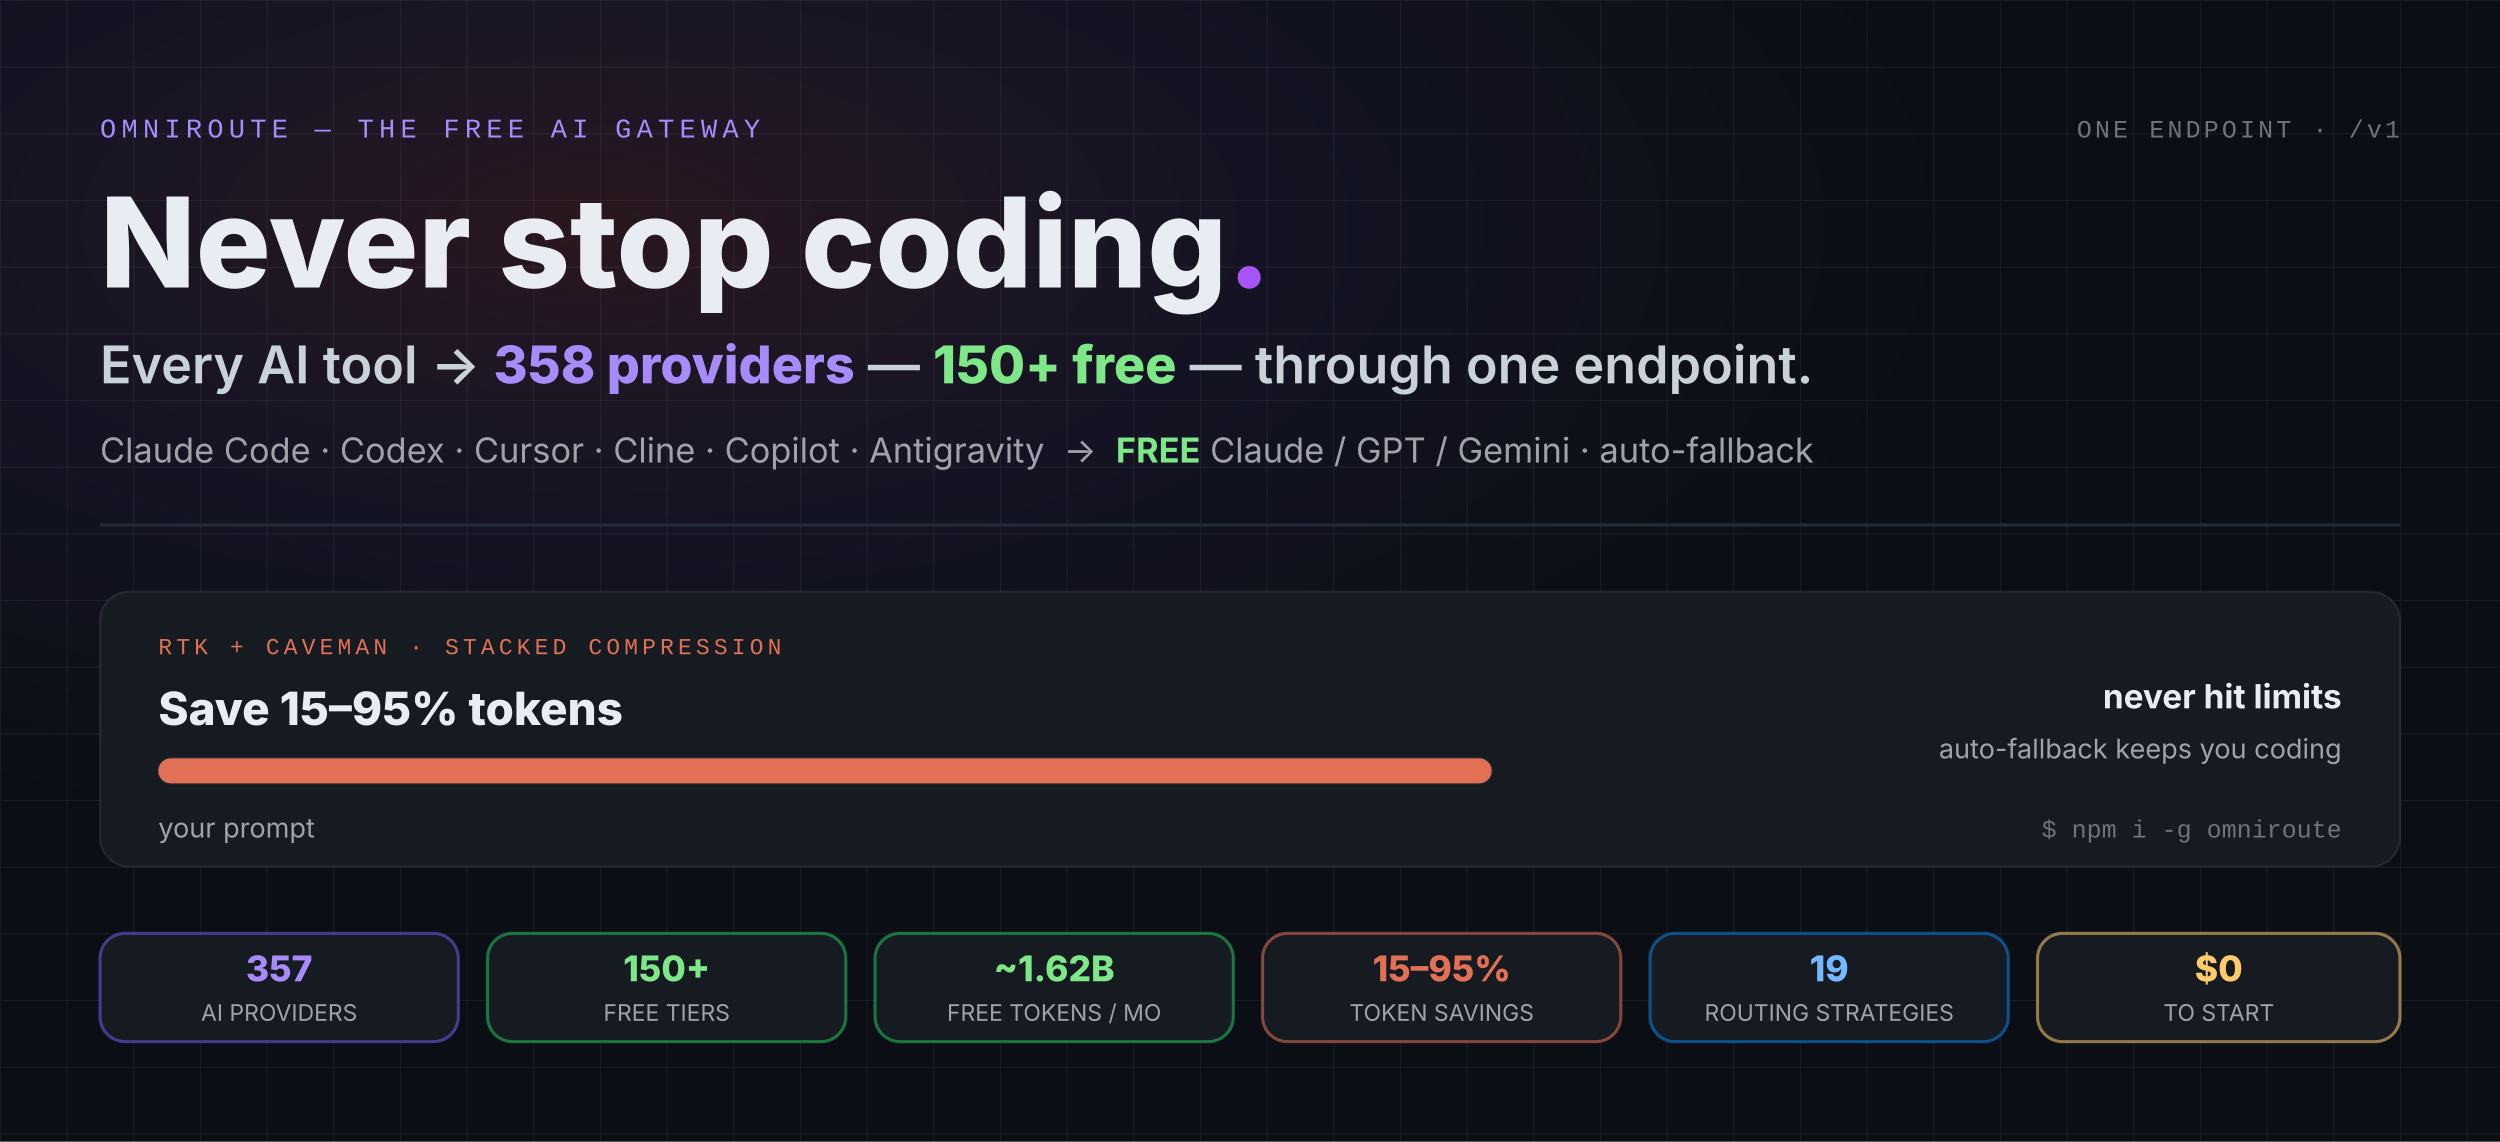
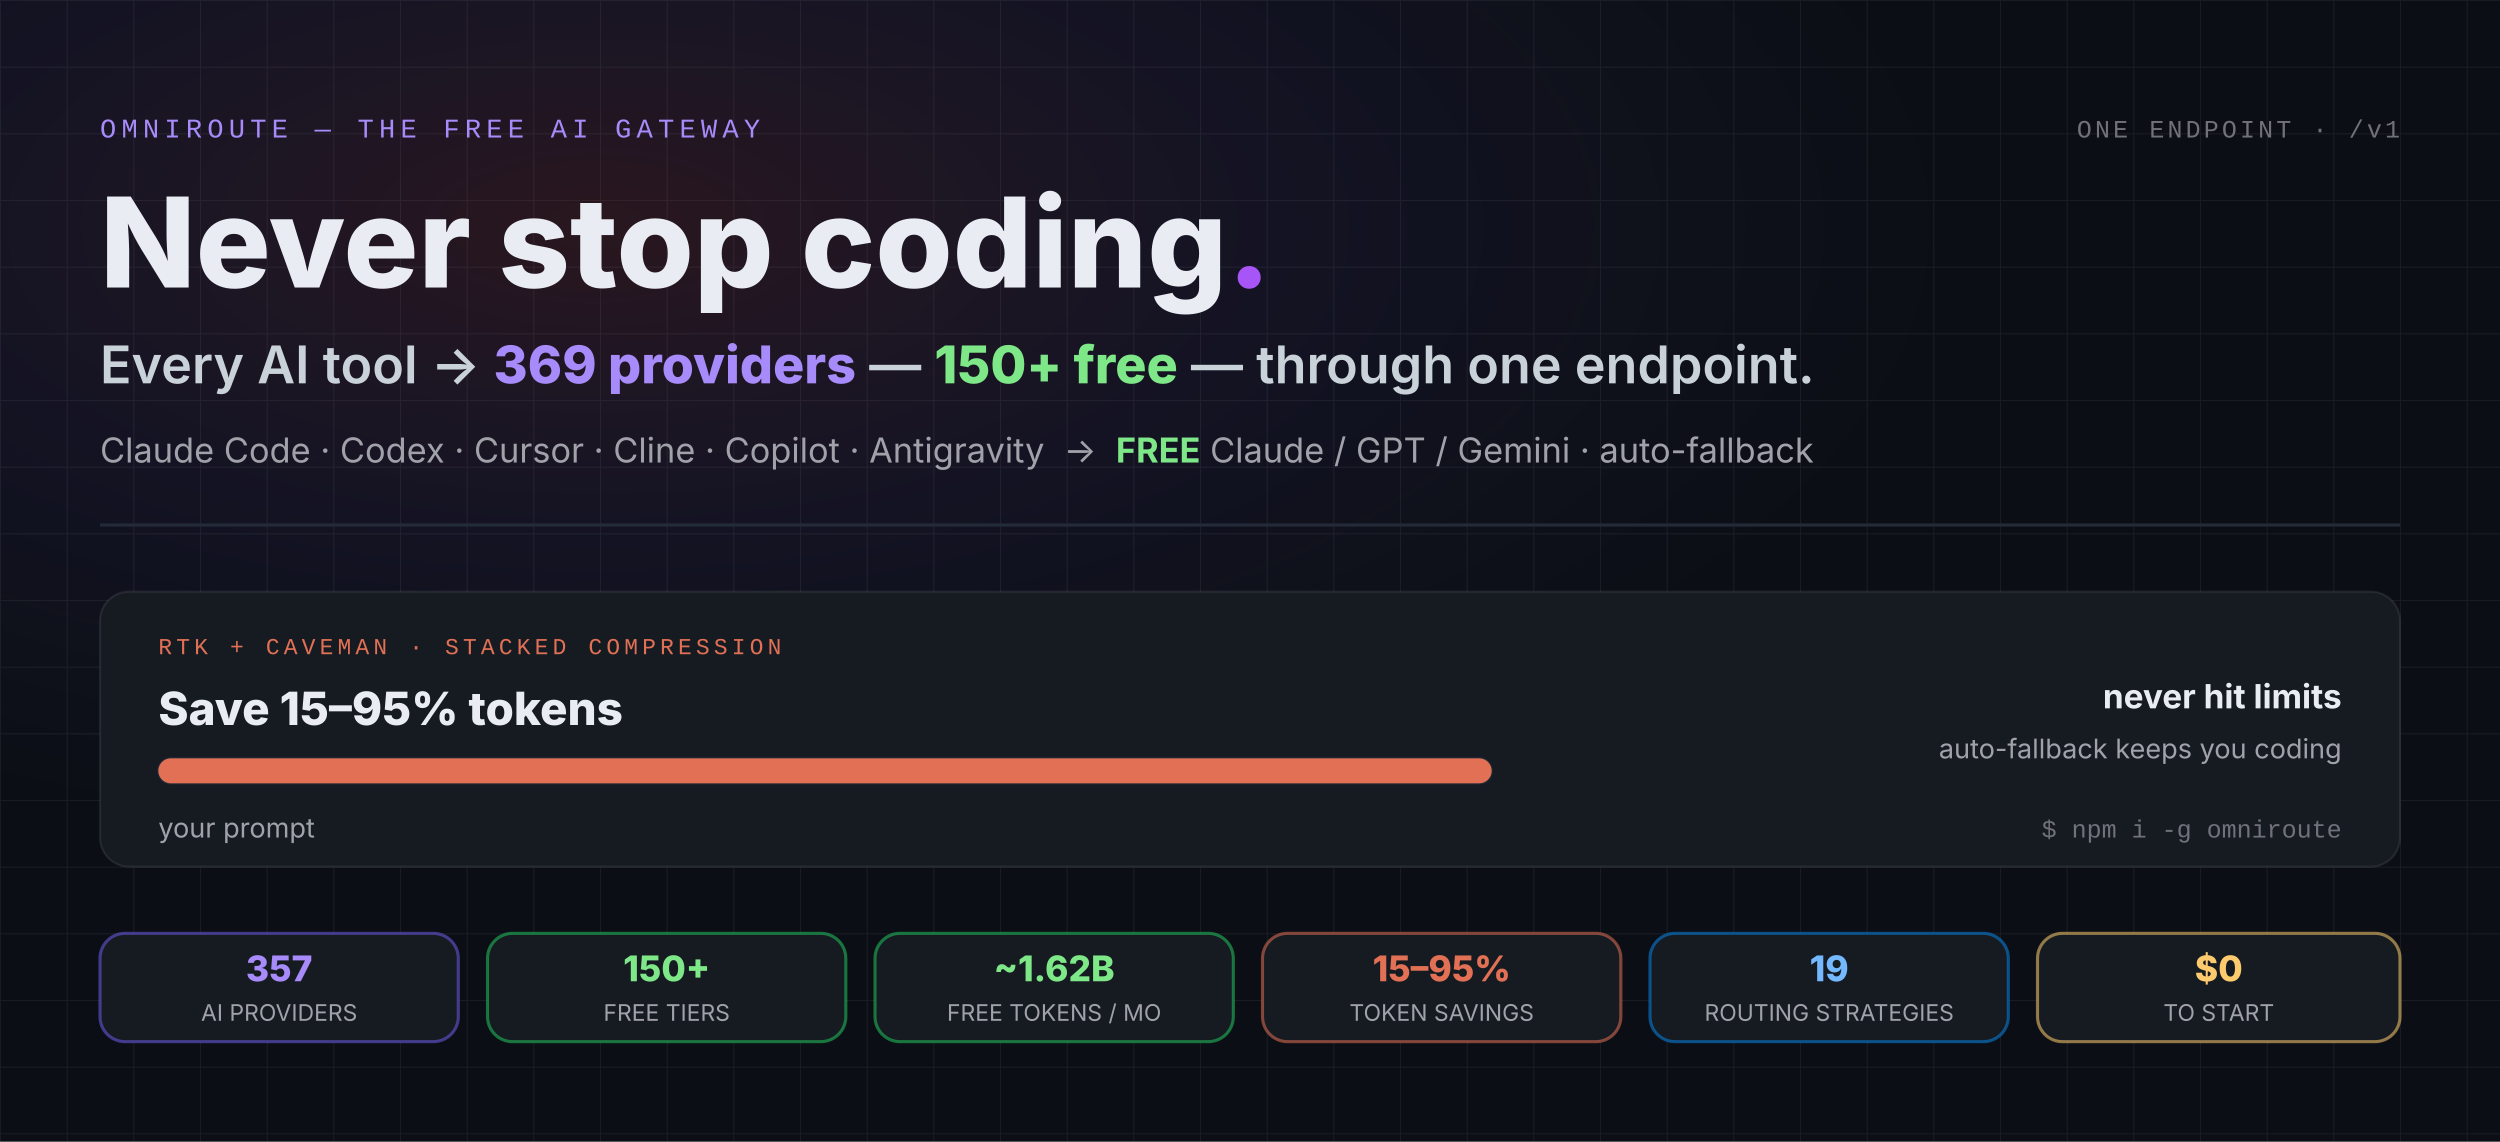
- <svg xmlns="http://www.w3.org/2000/svg" viewBox="0 0 1200 548" role="img" aria-label="OmniRoute hero: Never stop coding. Every AI tool to 358 providers — 150+ free — through one endpoint. Claude Code, Codex, Cursor, Cline, Copilot and Antigravity into free Claude, GPT and Gemini with auto-fallback. RTK + Caveman stacked compression saves 15 to 95 percent of tokens — about 89 percent average on tool-heavy sessions — so you never hit limits. Stats: 358 AI providers, 150+ free tiers, about 1.62B free tokens per month, 15 to 95 percent token savings, 20 routing strategies, zero dollars to start.">
+ <svg xmlns="http://www.w3.org/2000/svg" viewBox="0 0 1200 548" role="img" aria-label="OmniRoute hero: Never stop coding. Every AI tool to 369 providers — 150+ free — through one endpoint. Claude Code, Codex, Cursor, Cline, Copilot and Antigravity into free Claude, GPT and Gemini with auto-fallback. RTK + Caveman stacked compression saves 15 to 95 percent of tokens — about 89 percent average on tool-heavy sessions — so you never hit limits. Stats: 369 AI providers, 150+ free tiers, about 1.62B free tokens per month, 15 to 95 percent token savings, 20 routing strategies, zero dollars to start.">
  <defs>
    <pattern id="gridPaperH" width="32" height="32" patternUnits="userSpaceOnUse">
      <path d="M 32 0 L 0 0 0 32" fill="none" stroke="#ffffff" stroke-opacity="0.06" stroke-width="1" />
    </pattern>
    <radialGradient id="bgGlowH" cx="24%" cy="20%" r="55%">
      <stop offset="0%" stop-color="#e54d5e" stop-opacity="0.14" />
      <stop offset="55%" stop-color="#8b5cf6" stop-opacity="0.06" />
      <stop offset="100%" stop-color="#6366f1" stop-opacity="0" />
    </radialGradient>
    <linearGradient id="gradBrandH" x1="0" y1="0" x2="1" y2="1">
      <stop offset="0%" stop-color="#e54d5e" />
      <stop offset="100%" stop-color="#a855f7" />
    </linearGradient>
    <path id="dividerPathH" d="M 48,252 L 1152,252" />
  </defs>
  <rect width="1200" height="548" fill="#0b0e14" />
  <rect width="1200" height="548" fill="url(#gridPaperH)" />
  <rect width="1200" height="548" fill="url(#bgGlowH)" />
  <text x="48" y="66" font-family="Consolas, 'Courier New', monospace" font-size="13" letter-spacing="2.5" fill="#a78bfa">OMNIROUTE — THE FREE AI GATEWAY</text>
  <text x="1152" y="66" text-anchor="end" font-family="Consolas, 'Courier New', monospace" font-size="12" letter-spacing="1.5" fill="#71717a">ONE ENDPOINT · /v1</text>
  <text x="48" y="138" font-family="Inter, 'Segoe UI', Arial, Helvetica, system-ui, sans-serif" font-size="60" font-weight="800" fill="#e9edf3">Never stop coding<tspan fill="#a855f7">.</tspan>
  </text>
-   <text x="48" y="184" font-family="Inter, 'Segoe UI', Arial, Helvetica, system-ui, sans-serif" font-size="25" font-weight="600" fill="#c9d1d9">Every AI tool → <tspan fill="#a78bfa" font-weight="800">358 providers</tspan> — <tspan fill="#7ee787" font-weight="800">150+ free</tspan> — through one endpoint.</text>
+   <text x="48" y="184" font-family="Inter, 'Segoe UI', Arial, Helvetica, system-ui, sans-serif" font-size="25" font-weight="600" fill="#c9d1d9">Every AI tool → <tspan fill="#a78bfa" font-weight="800">369 providers</tspan> — <tspan fill="#7ee787" font-weight="800">150+ free</tspan> — through one endpoint.</text>
  <text x="48" y="222" font-family="Inter, 'Segoe UI', Arial, Helvetica, system-ui, sans-serif" font-size="16.5" fill="#a1a1aa">Claude Code · Codex · Cursor · Cline · Copilot · Antigravity  →  <tspan fill="#7ee787" font-weight="700">FREE</tspan> Claude / GPT / Gemini · auto-fallback</text>
  <line x1="48" y1="252" x2="1152" y2="252" stroke="#232b38" stroke-width="1.5" />
  <circle r="4" fill="url(#gradBrandH)" opacity="0">
    <animateMotion dur="6s" repeatCount="indefinite" keyPoints="0;1" keyTimes="0;1" calcMode="linear">
      <mpath href="#dividerPathH" />
    </animateMotion>
    <animate attributeName="opacity" values="0;0.9;0.9;0" keyTimes="0;0.08;0.6;0.75" dur="6s" repeatCount="indefinite" />
  </circle>
  <g>
    <rect x="48" y="284" width="1104" height="132" rx="14" fill="#161b22" stroke="#ffffff" stroke-opacity="0.08" stroke-width="1" />
    <text x="76" y="314" font-family="Consolas, 'Courier New', monospace" font-size="11" letter-spacing="2" fill="#e17055">RTK + CAVEMAN · STACKED COMPRESSION</text>
    <text x="76" y="348" font-family="Inter, 'Segoe UI', Arial, Helvetica, system-ui, sans-serif" font-size="22" font-weight="800" fill="#e9edf3">Save 15–95% tokens</text>
    <rect x="76" y="364" width="640" height="12" rx="6" fill="#0b0e14" stroke="#232b38" stroke-width="1" />
    <rect x="76" y="364" width="640" height="12" rx="6" fill="#e17055">
      <animate attributeName="width" values="640;640;70;70;640" keyTimes="0;0.12;0.5;0.88;1" dur="8s" repeatCount="indefinite" calcMode="spline" keySplines="0.4 0 0.2 1;0.4 0 0.2 1;0.4 0 0.2 1;0.4 0 0.2 1" />
    </rect>
    <text x="76" y="402" font-family="Inter, 'Segoe UI', Arial, Helvetica, system-ui, sans-serif" font-size="13" fill="#a1a1aa">your prompt
      <animate attributeName="opacity" values="1;1;0;0;1" keyTimes="0;0.12;0.35;0.88;1" dur="8s" repeatCount="indefinite" calcMode="discrete" />
    </text>
    <text x="76" y="402" font-family="Inter, 'Segoe UI', Arial, Helvetica, system-ui, sans-serif" font-size="13" font-weight="700" fill="#e17055" opacity="0">−89% avg on tool-heavy sessions
      <animate attributeName="opacity" values="0;0;1;1;0" keyTimes="0;0.35;0.36;0.88;1" dur="8s" repeatCount="indefinite" calcMode="discrete" />
    </text>
    <text x="1124" y="340" text-anchor="end" font-family="Inter, 'Segoe UI', Arial, Helvetica, system-ui, sans-serif" font-size="16" font-weight="700" fill="#e9edf3">never hit limits</text>
    <text x="1124" y="364" text-anchor="end" font-family="Inter, 'Segoe UI', Arial, Helvetica, system-ui, sans-serif" font-size="13" fill="#a1a1aa">auto-fallback keeps you coding</text>
    <text x="1124" y="402" text-anchor="end" font-family="Consolas, 'Courier New', monospace" font-size="12" fill="#71717a">$ npm i -g omniroute</text>
  </g>
  <g font-family="Inter, 'Segoe UI', Arial, Helvetica, system-ui, sans-serif" text-anchor="middle">
    <rect x="48" y="448" width="172" height="52" rx="12" fill="#161b22" stroke="#6c5ce7" stroke-opacity="0.55" stroke-width="1.5" />
    <text x="134" y="471" font-size="17" font-weight="800" fill="#a78bfa">357</text>
    <text x="134" y="490" font-size="11" fill="#a1a1aa">AI PROVIDERS</text>
    <rect x="234" y="448" width="172" height="52" rx="12" fill="#161b22" stroke="#22c55e" stroke-opacity="0.55" stroke-width="1.5" />
    <text x="320" y="471" font-size="17" font-weight="800" fill="#7ee787">150+</text>
    <text x="320" y="490" font-size="11" fill="#a1a1aa">FREE TIERS</text>
    <rect x="420" y="448" width="172" height="52" rx="12" fill="#161b22" stroke="#22c55e" stroke-opacity="0.55" stroke-width="1.5" />
    <text x="506" y="471" font-size="17" font-weight="800" fill="#7ee787">~1.62B</text>
    <text x="506" y="490" font-size="11" fill="#a1a1aa">FREE TOKENS / MO</text>
    <rect x="606" y="448" width="172" height="52" rx="12" fill="#161b22" stroke="#e17055" stroke-opacity="0.55" stroke-width="1.5" />
    <text x="692" y="471" font-size="17" font-weight="800" fill="#e17055">15–95%</text>
    <text x="692" y="490" font-size="11" fill="#a1a1aa">TOKEN SAVINGS</text>
    <rect x="792" y="448" width="172" height="52" rx="12" fill="#161b22" stroke="#0984e3" stroke-opacity="0.55" stroke-width="1.5" />
    <text x="878" y="471" font-size="17" font-weight="800" fill="#74b9ff">19</text>
    <text x="878" y="490" font-size="11" fill="#a1a1aa">ROUTING STRATEGIES</text>
    <rect x="978" y="448" width="174" height="52" rx="12" fill="#161b22" stroke="#fdcb6e" stroke-opacity="0.55" stroke-width="1.5" />
    <text x="1065" y="471" font-size="17" font-weight="800" fill="#fdcb6e">$0</text>
    <text x="1065" y="490" font-size="11" fill="#a1a1aa">TO START</text>
  </g>
</svg>
